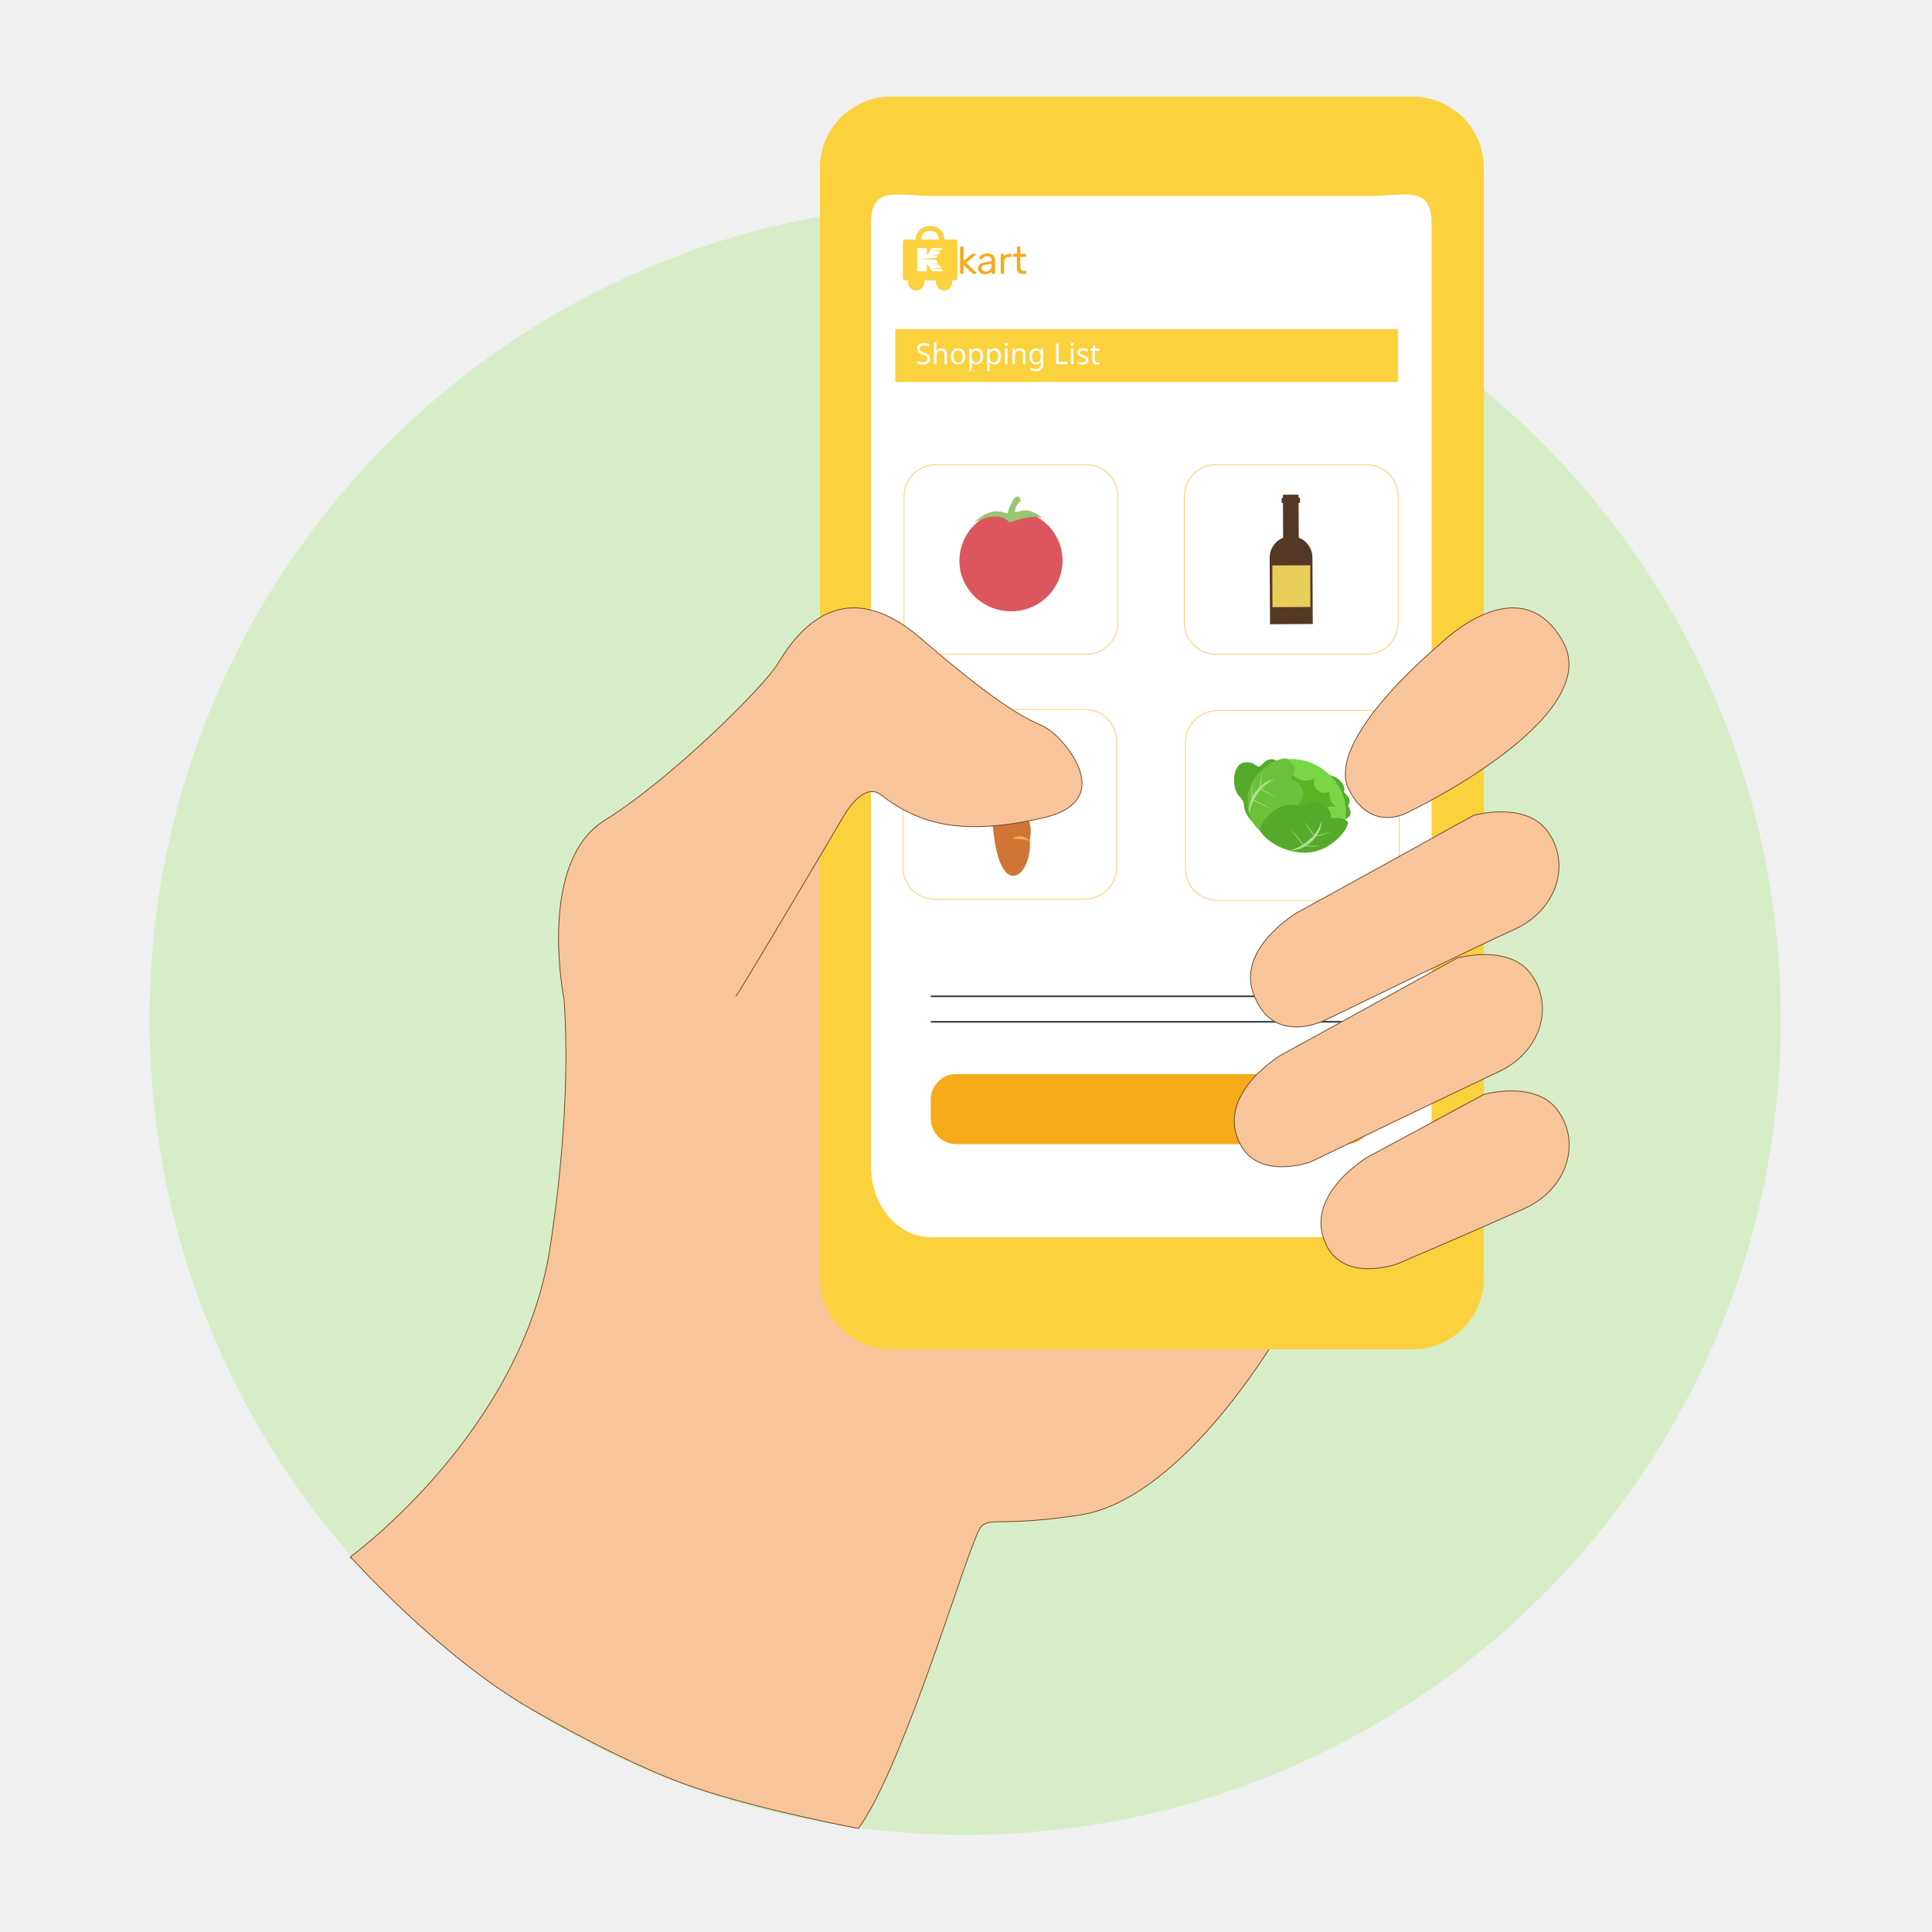
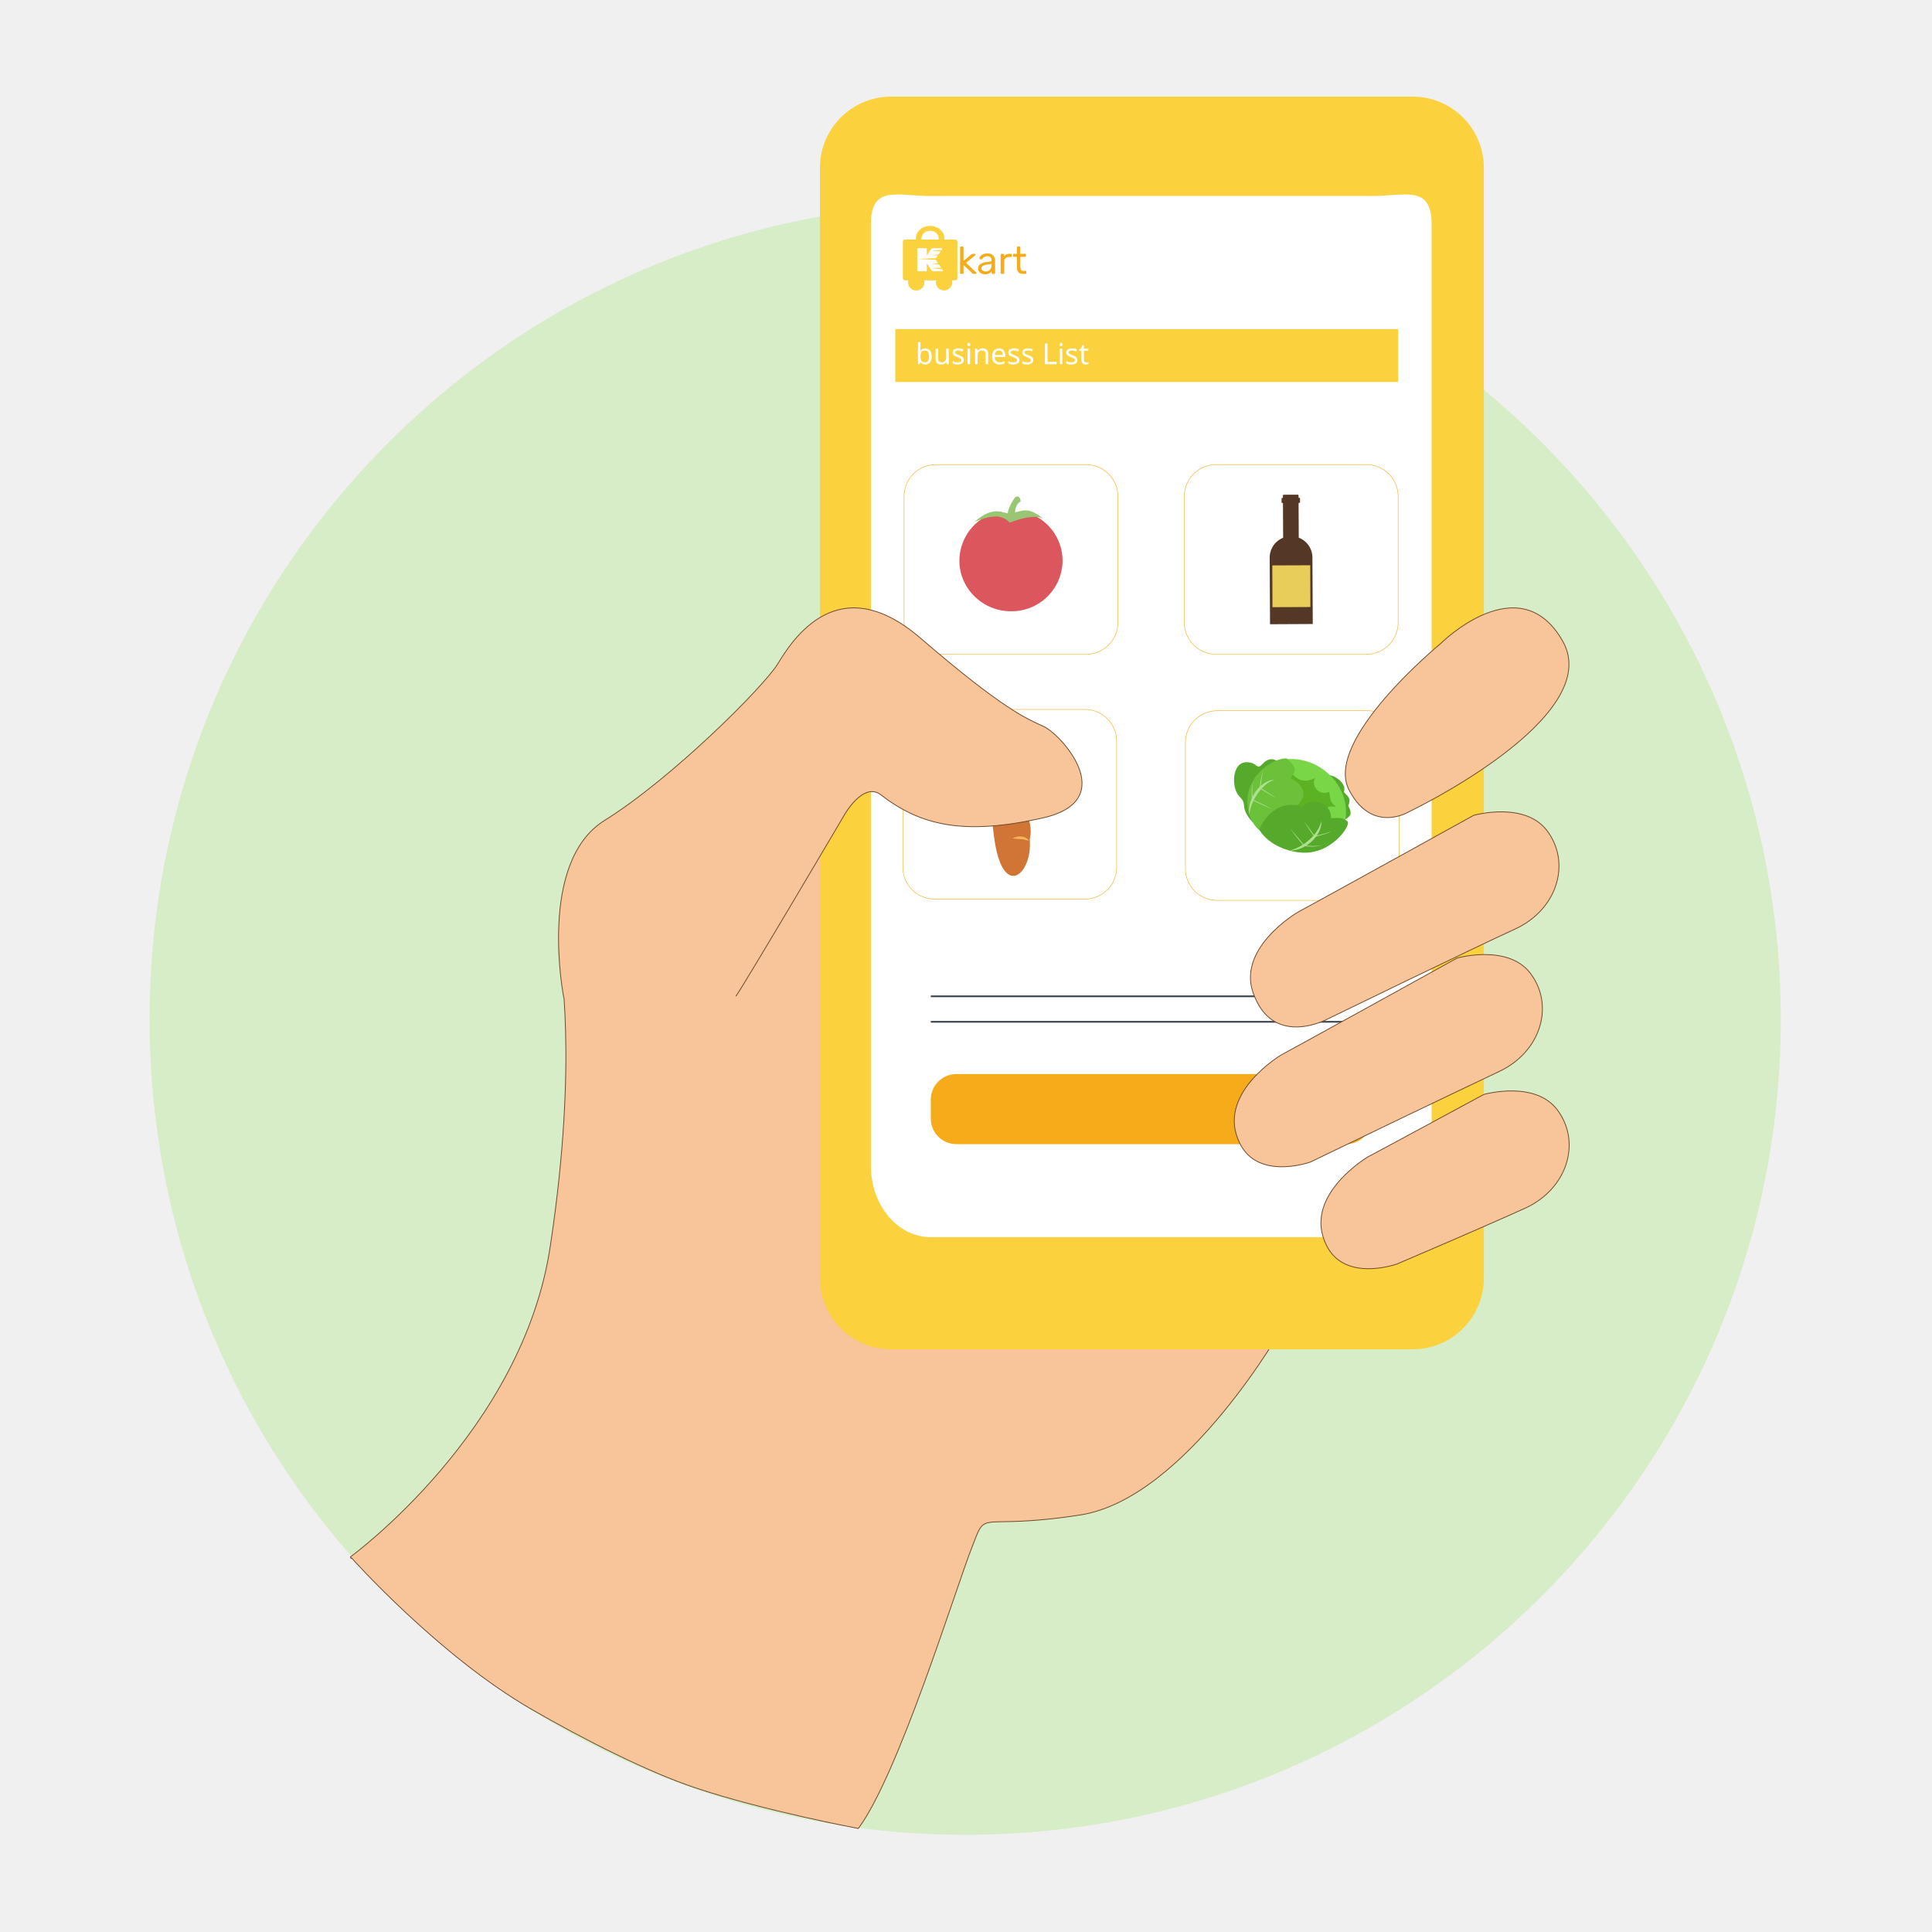
<svg xmlns="http://www.w3.org/2000/svg" width="360" height="360" viewBox="0 0 1000 1000">
  <defs>
    <style>
            .cls-1 {
            clip-path: url(#clip-Orange_Step_1);
            }

            .cls-2 {
            fill: #F6AB1B;
            }

            .cls-3, .cls-8 {
            fill: #FBD13E;
            }

            .cls-4 {
            fill: #FBD13E;
            }

            .cls-10, .cls-22, .cls-5 {
            fill: #FFFFFF;
            }

            .cls-6 {
            fill: #d7edc8;
            }

            .cls-7 {
            fill: #f8c499;
            stroke: #684526;
            stroke-width: 0.4px;
            }

            .cls-10, .cls-7, .cls-9 {
            stroke-miterlimit: 10;
            }

            .cls-8 {
            fill-rule: evenodd;
            }

            .cls-9 {
            fill: none;
-             stroke: #3C444C;
+             stroke: #3D4852;
            stroke-width: 0.893px;
            }

            .cls-10 {
            stroke: #F6AB1B;
            stroke-width: 0.25px;
            }

            .cls-11 {
            fill: #98c673;
            }

            .cls-12 {
            fill: #db575d;
            }

            .cls-13 {
            fill: #543724;
            }

            .cls-14 {
            fill: #e8cd5b;
            }

            .cls-15 {
            fill: #55aa2b;
            }

            .cls-16 {
            fill: #79d647;
            }

            .cls-17 {
            fill: #5bb222;
            }

            .cls-18 {
            fill: #6cc13a;
            }

            .cls-19 {
            fill: #aee090;
            }

            .cls-20 {
            fill: #d17537;
            }

            .cls-21 {
            fill: #f9b458;
            }

            .cls-22 {
            font-size: 15px;
            font-family: Rubik-Regular, Rubik;
            }
        </style>
    <clipPath id="clip-Orange_Step_1">
      <rect width="1000" height="1000" />
    </clipPath>
  </defs>
  <g id="Orange_Step_1" data-name="Orange Step_1" class="cls-1">
    <g id="Group_1611" data-name="Group 1611" transform="translate(0 -0.286)">
      <g id="Group_662" data-name="Group 662" transform="translate(622.395 186.373)">
        <path id="Path_998" data-name="Path 998" class="cls-2" d="M-246.25,391.558a.856.856,0,0,1-.251-.637V365.308a.846.846,0,0,1,.251-.656.9.9,0,0,1,.636-.231h1.658a.864.864,0,0,1,.636.251.861.861,0,0,1,.251.636V378.77l7.715-6.365a7.041,7.041,0,0,1,.81-.54,1.735,1.735,0,0,1,.734-.115h1.929a.757.757,0,0,1,.559.212.812.812,0,0,1,.212.6,1.052,1.052,0,0,1-.425.733l-9.027,7.407,9.992,9.566a1.164,1.164,0,0,1,.425.734.828.828,0,0,1-.212.579.725.725,0,0,1-.559.23h-1.89a2.148,2.148,0,0,1-.829-.115,3.187,3.187,0,0,1-.714-.54l-8.718-8.255v8.023a.86.86,0,0,1-.251.637.861.861,0,0,1-.636.251h-1.658A.86.86,0,0,1-246.25,391.558Z" transform="translate(246.502 -364.421)" />
        <path id="Path_999" data-name="Path 999" class="cls-2" d="M-240.29,385.533a6.506,6.506,0,0,1-2.546-2.1,4.982,4.982,0,0,1-.946-2.952,5.05,5.05,0,0,1,2.084-4.166,12.025,12.025,0,0,1,5.67-2.159l5.787-.811v-1.119q0-3.972-4.591-3.973a5.1,5.1,0,0,0-2.854.714,4.562,4.562,0,0,0-1.582,1.678,1.243,1.243,0,0,1-.328.521.766.766,0,0,1-.483.135h-1.505a.814.814,0,0,1-.6-.251.81.81,0,0,1-.251-.6,3.761,3.761,0,0,1,.83-2.065,6.717,6.717,0,0,1,2.565-2.044,9.419,9.419,0,0,1,4.244-.868q4.319,0,6.192,2.006a7.072,7.072,0,0,1,1.871,5.015v12.537a.86.86,0,0,1-.251.637.857.857,0,0,1-.636.251h-1.7a.8.8,0,0,1-.617-.251.9.9,0,0,1-.232-.637v-1.7a6.51,6.51,0,0,1-2.47,2.122,8.971,8.971,0,0,1-4.165.848A7.938,7.938,0,0,1-240.29,385.533Zm8.429-3.7a6.619,6.619,0,0,0,1.621-4.822v-1.081l-4.514.656a10.53,10.53,0,0,0-4.2,1.312,2.708,2.708,0,0,0-1.427,2.315,2.735,2.735,0,0,0,1.293,2.431,5.456,5.456,0,0,0,3.066.849A5.563,5.563,0,0,0-231.862,381.829Z" transform="translate(261.72 -358.529)" />
        <path id="Path_1000" data-name="Path 1000" class="cls-2" d="M-240.1,385.341a.855.855,0,0,1-.252-.637V366.458a.926.926,0,0,1,.252-.656.831.831,0,0,1,.636-.27h1.619a.916.916,0,0,1,.676.25.913.913,0,0,1,.25.675v1.7q1.582-2.623,5.364-2.623h1.5a.887.887,0,0,1,.656.231.887.887,0,0,1,.232.656v1.427a.9.9,0,0,1-.232.637.849.849,0,0,1-.656.25h-2.2a4.468,4.468,0,0,0-3.336,1.234,4.578,4.578,0,0,0-1.216,3.356V384.7a.828.828,0,0,1-.269.637.926.926,0,0,1-.656.251h-1.736A.855.855,0,0,1-240.1,385.341Z" transform="translate(280.931 -358.203)" />
        <path id="Path_1001" data-name="Path 1001" class="cls-2" d="M-234.582,385.058V374.72h-3.047a.833.833,0,0,1-.617-.232.834.834,0,0,1-.232-.617v-1.234a.9.9,0,0,1,.232-.637.8.8,0,0,1,.617-.25h3.047v-6.443a.9.9,0,0,1,.232-.636.8.8,0,0,1,.616-.251h1.7a.861.861,0,0,1,.636.251.867.867,0,0,1,.251.636v6.443h4.784a.864.864,0,0,1,.636.25.862.862,0,0,1,.251.637v1.234a.8.8,0,0,1-.251.617.9.9,0,0,1-.636.232h-4.784v10.068a5.6,5.6,0,0,0,.636,2.97,2.379,2.379,0,0,0,2.179,1h2.352a.8.8,0,0,1,.617.251.9.9,0,0,1,.231.637v1.272a.9.9,0,0,1-.231.637.8.8,0,0,1-.617.251H-228.6Q-234.582,391.81-234.582,385.058Z" transform="translate(291.404 -364.421)" />
      </g>
      <g id="Group_668" data-name="Group 668" transform="translate(565.103 165.722)">
        <g id="Group_666" data-name="Group 666" transform="translate(0 0)">
          <g id="Group_665" data-name="Group 665">
            <g id="Group_663" data-name="Group 663" transform="translate(5.187 48.298)">
              <path id="Wheel_2_5_" class="cls-3" d="M-246.232,368.612a8.169,8.169,0,0,1,8.167,8.168,8.168,8.168,0,0,1-8.167,8.168,8.169,8.169,0,0,1-8.169-8.168A8.169,8.169,0,0,1-246.232,368.612Z" transform="translate(254.401 -368.612)" />
              <path id="Wheel_1_5_" class="cls-3" d="M-242.009,368.612a8.169,8.169,0,0,1,8.169,8.168,8.169,8.169,0,0,1-8.169,8.168,8.144,8.144,0,0,1-6.128-2.77,8.153,8.153,0,0,1-1.658-2.927,8.18,8.18,0,0,1-.38-2.471A8.169,8.169,0,0,1-242.009,368.612Z" transform="translate(278.049 -368.612)" />
            </g>
            <path id="Cart_5_" class="cls-4" d="M-203.094,374.927h-10.534v-1.089c0-6.93-6.39-12.548-14.269-12.548s-14.267,5.617-14.267,12.548v1.089H-252.7a2.347,2.347,0,0,0-2.487,2.182v36.546a2.344,2.344,0,0,0,2.487,2.181h49.606a2.345,2.345,0,0,0,2.489-2.181V377.109A2.347,2.347,0,0,0-203.094,374.927Zm-16.122,0h-17.363v-1.089c0-4.221,3.884-7.636,8.683-7.636s8.68,3.415,8.68,7.636Z" transform="translate(255.187 -361.29)" />
            <g id="Group_664" data-name="Group 664" transform="translate(14.414 22.264)">
              <path id="Path_1002" data-name="Path 1002" class="cls-5" d="M-252.69,387.574a.8.8,0,0,1-.313-.627V365.56a.8.8,0,0,1,.313-.631,1.115,1.115,0,0,1,.743-.264h7.478a1.112,1.112,0,0,1,.743.264.8.8,0,0,1,.313.631v6.555l4.424-6.721a1.726,1.726,0,0,1,1.567-.729h8.651a.9.9,0,0,1,.605.216.653.653,0,0,1,.256.513.618.618,0,0,1-.118.365l-7.047,10,7.712,10.992a.531.531,0,0,1,.117.367.65.65,0,0,1-.253.511.914.914,0,0,1-.606.214h-8.925a1.964,1.964,0,0,1-1.057-.246,1.656,1.656,0,0,1-.548-.515l-4.778-7.218v7.087a.8.8,0,0,1-.313.627,1.1,1.1,0,0,1-.743.265h-7.478A1.1,1.1,0,0,1-252.69,387.574Z" transform="translate(253.002 -364.665)" />
            </g>
          </g>
        </g>
        <g id="Group_667" data-name="Group 667" transform="translate(15.364 24.24)">
          <path id="Path_1003" data-name="Path 1003" class="cls-4" d="M-233.4,367.893c.012-1.778-17.378-.439-17.378-.439S-233.407,369.643-233.4,367.893Z" transform="translate(264.522 -353.741)" />
          <path id="Path_1004" data-name="Path 1004" class="cls-4" d="M-225.591,366.949c-.14-1.778-27.267.111-27.267.111S-225.451,368.7-225.591,366.949Z" transform="translate(252.858 -358.125)" />
          <path id="Path_1005" data-name="Path 1005" class="cls-4" d="M-233.4,366.555c.012-1.774-17.378-.441-17.378-.441S-233.407,368.3-233.4,366.555Z" transform="translate(264.522 -361.224)" />
          <path id="Path_1006" data-name="Path 1006" class="cls-4" d="M-233.4,368.561c.013-1.777-17.377-.44-17.377-.44S-233.407,370.31-233.4,368.561Z" transform="translate(264.523 -350)" />
          <path id="Path_1007" data-name="Path 1007" class="cls-4" d="M-233.4,365.886c.012-1.774-17.378-.441-17.378-.441S-233.407,367.632-233.4,365.886Z" transform="translate(264.522 -364.965)" />
        </g>
      </g>
      <path id="Path_1008" data-name="Path 1008" class="cls-6" d="M515.185,774.342c0,233.149-189,422.153-422.153,422.153s-422.153-189-422.153-422.153,189-422.153,422.153-422.153,422.153,189,422.153,422.153" transform="translate(406.548 -246.496)" />
      <path id="Path_1009" data-name="Path 1009" class="cls-7" d="M-313.361,867.92S-223.74,802.882-209.8,706.31c14.605-96.572,4.647-148.471,4.647-148.471s-4.647-41.388,29.874-63.067c35.185-21.68,82.982-68.98,90.285-80.8s31.2-49.928,74.352-13.139,55.1,41.388,63.731,45.329c8.63,3.285,41.159,38.1,0,47.3s-62.4,2.628-84.31-11.825-19.252,10.511-19.252,10.511,3.319,30.876,0,35.475-1.991,216.136-1.991,216.136L169.93,747.7s-50.453,90-105.554,98.542-47.8-4.6-56.428,17.738-37.84,116.937-58.42,144.529c0,0-49.126-9.2-84.31-21.023-23.9-7.884-57.756-24.965-84.974-40.731-47.8-27.592-92.94-78.177-92.94-78.177C-313.361,867.92-312.7,869.891-313.361,867.92Z" transform="translate(494.743 -61.806)" />
      <path id="Path_1010" data-name="Path 1010" class="cls-8" d="M67.138,955.252A36.878,36.878,0,0,1,30.2,992.19H-239.583a36.878,36.878,0,0,1-36.938-36.939V380.728a36.878,36.878,0,0,1,36.938-36.938H30.2a36.878,36.878,0,0,1,36.938,36.938Z" transform="translate(700.905 -293.503)" />
      <path id="Path_1011" data-name="Path 1011" class="cls-5" d="M-12.633,891.174H-241.519c-17.15,0-31-16.49-31-36.938V366.78c0-20.448,13.852-14.512,31-14.512H-13.292c17.15,0,31-5.937,31,14.512V854.235C18.369,874.684,4.517,891.174-12.633,891.174Z" transform="translate(723.29 -250.533)" />
      <path id="Path_1012" data-name="Path 1012" class="cls-2" d="M-52.787,456.768H-254.629a13.231,13.231,0,0,1-13.192-13.192v-9.894a13.231,13.231,0,0,1,13.192-13.192H-52.787a13.231,13.231,0,0,1,13.192,13.192v9.894A13.231,13.231,0,0,1-52.787,456.768Z" transform="translate(749.592 135.721)" />
      <path id="Path_1013" data-name="Path 1013" class="cls-7" d="M-212.9,455.957c2.638-1.319,60.025-32.321,60.025-32.321s27.7-7.915,38.917,9.235c11.213,16.49,3.958,39.577-17.15,49.471-21.767,9.894-66.621,29.023-66.621,29.023s-29.023,10.554-37.6-11.873C-245.218,475.086-212.9,455.957-212.9,455.957Z" transform="translate(920.915 143.128)" />
      <line id="Line_9" data-name="Line 9" class="cls-9" x2="228.227" transform="translate(481.771 515.973)" />
      <line id="Line_10" data-name="Line 10" class="cls-9" x2="228.227" transform="translate(481.771 529.166)" />
      <path id="Path_1014" data-name="Path 1014" class="cls-7" d="M-219.7,463.067c2.638-1.319,91.027-50.131,91.027-50.131s27.7-7.916,38.917,9.235c11.213,16.49,3.958,39.577-17.15,49.471s-97.623,46.833-97.623,46.833-29.023,10.554-37.6-11.873C-252.018,482.2-219.7,463.067-219.7,463.067Z" transform="translate(882.861 83.249)" />
      <g id="Group_670" data-name="Group 670" transform="translate(496.945 127.884)">
        <path id="Path_1015" data-name="Path 1015" class="cls-2" d="M-265.39,369.592a.441.441,0,0,1-.13-.329V356.012a.436.436,0,0,1,.13-.339.467.467,0,0,1,.329-.12h.858a.445.445,0,0,1,.329.13.447.447,0,0,1,.13.329v6.964l3.991-3.292a3.627,3.627,0,0,1,.419-.279.887.887,0,0,1,.379-.06h1a.4.4,0,0,1,.29.109.417.417,0,0,1,.109.309.543.543,0,0,1-.22.379l-4.669,3.832,5.169,4.949a.6.6,0,0,1,.22.38.432.432,0,0,1-.109.3.375.375,0,0,1-.29.119h-.978a1.11,1.11,0,0,1-.429-.06,1.65,1.65,0,0,1-.369-.279l-4.51-4.27v4.15a.443.443,0,0,1-.13.329.443.443,0,0,1-.329.13h-.858A.44.44,0,0,1-265.39,369.592Z" transform="translate(265.52 -355.553)" />
        <path id="Path_1016" data-name="Path 1016" class="cls-2" d="M-262.307,366.475a3.374,3.374,0,0,1-1.317-1.088,2.579,2.579,0,0,1-.489-1.527,2.613,2.613,0,0,1,1.079-2.156,6.218,6.218,0,0,1,2.933-1.117l2.994-.42v-.579q0-2.055-2.374-2.055a2.637,2.637,0,0,0-1.476.369,2.362,2.362,0,0,0-.819.868.653.653,0,0,1-.17.27.4.4,0,0,1-.249.07h-.778a.42.42,0,0,1-.309-.13.419.419,0,0,1-.13-.309,1.946,1.946,0,0,1,.429-1.068,3.483,3.483,0,0,1,1.326-1.057,4.882,4.882,0,0,1,2.2-.449,4.226,4.226,0,0,1,3.2,1.037,3.661,3.661,0,0,1,.967,2.594v6.485a.443.443,0,0,1-.13.329.443.443,0,0,1-.33.13h-.878a.411.411,0,0,1-.319-.13.464.464,0,0,1-.12-.329v-.878a3.367,3.367,0,0,1-1.278,1.1,4.633,4.633,0,0,1-2.155.439A4.109,4.109,0,0,1-262.307,366.475Zm4.36-1.916a3.423,3.423,0,0,0,.838-2.494v-.559l-2.335.34a5.439,5.439,0,0,0-2.175.679,1.4,1.4,0,0,0-.739,1.2,1.415,1.415,0,0,0,.669,1.257,2.822,2.822,0,0,0,1.586.439A2.881,2.881,0,0,0-257.947,364.559Z" transform="translate(273.393 -352.505)" />
        <path id="Path_1017" data-name="Path 1017" class="cls-2" d="M-262.208,366.375a.441.441,0,0,1-.13-.329v-9.439a.483.483,0,0,1,.13-.34.429.429,0,0,1,.329-.139h.838a.472.472,0,0,1,.35.13.473.473,0,0,1,.129.349v.878a2.978,2.978,0,0,1,2.775-1.357h.778a.458.458,0,0,1,.339.119.46.46,0,0,1,.12.339v.738a.469.469,0,0,1-.12.33.438.438,0,0,1-.339.13h-1.138a2.311,2.311,0,0,0-1.726.639,2.37,2.37,0,0,0-.629,1.736v5.887a.427.427,0,0,1-.139.329.478.478,0,0,1-.339.13h-.9A.445.445,0,0,1-262.208,366.375Z" transform="translate(283.331 -352.336)" />
        <path id="Path_1018" data-name="Path 1018" class="cls-2" d="M-259.354,366.23v-5.347h-1.576a.432.432,0,0,1-.32-.12.43.43,0,0,1-.119-.319V359.8a.466.466,0,0,1,.119-.329.415.415,0,0,1,.32-.13h1.576v-3.333a.465.465,0,0,1,.12-.329.413.413,0,0,1,.319-.13h.879a.445.445,0,0,1,.329.13.447.447,0,0,1,.13.329v3.333h2.475a.447.447,0,0,1,.329.13.449.449,0,0,1,.13.329v.639a.412.412,0,0,1-.13.319.467.467,0,0,1-.329.12h-2.475v5.208a2.9,2.9,0,0,0,.329,1.537,1.229,1.229,0,0,0,1.128.519h1.216a.413.413,0,0,1,.32.13.467.467,0,0,1,.119.329v.658a.464.464,0,0,1-.119.329.412.412,0,0,1-.32.13h-1.356Q-259.355,369.722-259.354,366.23Z" transform="translate(288.749 -355.553)" />
      </g>
      <g id="Group_676" data-name="Group 676" transform="translate(467.308 117.202)">
        <g id="Group_674" data-name="Group 674" transform="translate(0 0)">
          <g id="Group_673" data-name="Group 673">
            <g id="Group_671" data-name="Group 671" transform="translate(2.683 24.985)">
              <path id="Wheel_2_3_" class="cls-3" d="M-265.381,357.722a4.226,4.226,0,0,1,4.225,4.226,4.226,4.226,0,0,1-4.225,4.225,4.225,4.225,0,0,1-4.225-4.225A4.225,4.225,0,0,1-265.381,357.722Z" transform="translate(269.607 -357.722)" />
              <path id="Wheel_1_3_" class="cls-3" d="M-263.2,357.722a4.226,4.226,0,0,1,4.226,4.226,4.226,4.226,0,0,1-4.226,4.225,4.212,4.212,0,0,1-3.17-1.433,4.214,4.214,0,0,1-.858-1.515,4.249,4.249,0,0,1-.2-1.278A4.225,4.225,0,0,1-263.2,357.722Z" transform="translate(281.84 -357.722)" />
            </g>
            <path id="Cart_3_" class="cls-4" d="M-243.066,360.988h-5.449v-.563c0-3.585-3.306-6.491-7.381-6.491s-7.38,2.906-7.38,6.491v.563h-5.451a1.214,1.214,0,0,0-1.286,1.129v18.906a1.213,1.213,0,0,0,1.286,1.128h25.662a1.214,1.214,0,0,0,1.288-1.128V362.117A1.216,1.216,0,0,0-243.066,360.988Zm-8.34,0h-8.982v-.563a4.245,4.245,0,0,1,4.491-3.951,4.244,4.244,0,0,1,4.49,3.951v.563Z" transform="translate(270.014 -353.934)" />
            <g id="Group_672" data-name="Group 672" transform="translate(7.455 11.517)">
              <path id="Path_1019" data-name="Path 1019" class="cls-5" d="M-268.722,367.531a.412.412,0,0,1-.162-.324V356.143a.415.415,0,0,1,.162-.327.578.578,0,0,1,.385-.136h3.869a.578.578,0,0,1,.384.136.416.416,0,0,1,.162.327v3.391l2.289-3.477a.894.894,0,0,1,.811-.377h4.476a.466.466,0,0,1,.313.112.337.337,0,0,1,.133.265.324.324,0,0,1-.06.189l-3.646,5.172,3.989,5.686a.274.274,0,0,1,.061.19.338.338,0,0,1-.131.264.474.474,0,0,1-.313.111h-4.617a1.014,1.014,0,0,1-.547-.127.86.86,0,0,1-.284-.266l-2.471-3.734v3.667a.41.41,0,0,1-.162.324.566.566,0,0,1-.384.136h-3.869A.566.566,0,0,1-268.722,367.531Z" transform="translate(268.883 -355.68)" />
            </g>
          </g>
        </g>
        <g id="Group_675" data-name="Group 675" transform="translate(7.947 12.54)">
          <path id="Path_1020" data-name="Path 1020" class="cls-4" d="M-258.741,357.35c.006-.92-8.99-.227-8.99-.227S-258.746,358.255-258.741,357.35Z" transform="translate(274.843 -350.029)" />
          <path id="Path_1021" data-name="Path 1021" class="cls-4" d="M-254.7,356.862c-.072-.92-14.106.057-14.106.057S-254.63,357.767-254.7,356.862Z" transform="translate(268.809 -352.297)" />
          <path id="Path_1022" data-name="Path 1022" class="cls-4" d="M-258.741,356.657c.006-.918-8.99-.228-8.99-.228S-258.746,357.56-258.741,356.657Z" transform="translate(274.843 -353.9)" />
          <path id="Path_1023" data-name="Path 1023" class="cls-4" d="M-258.741,357.7c.007-.919-8.989-.227-8.989-.227S-258.747,358.6-258.741,357.7Z" transform="translate(274.843 -348.094)" />
          <path id="Path_1024" data-name="Path 1024" class="cls-4" d="M-258.741,356.311c.006-.917-8.99-.227-8.99-.227S-258.746,357.214-258.741,356.311Z" transform="translate(274.843 -355.835)" />
        </g>
      </g>
      <path id="Path_1025" data-name="Path 1025" class="cls-10" d="M-153.66,470.827h-77.865a16.4,16.4,0,0,1-16.4-16.4V389.068a16.4,16.4,0,0,1,16.4-16.4h77.865a16.4,16.4,0,0,1,16.4,16.4v65.359A16.4,16.4,0,0,1-153.66,470.827Z" transform="translate(860.928 -131.893)" />
      <path id="Path_1026" data-name="Path 1026" class="cls-10" d="M-153.575,490.139H-231.44a16.4,16.4,0,0,1-16.4-16.4V408.38a16.4,16.4,0,0,1,16.4-16.4h77.866a16.4,16.4,0,0,1,16.4,16.4v65.359A16.4,16.4,0,0,1-153.575,490.139Z" transform="translate(861.408 -23.818)" />
      <path id="Path_1027" data-name="Path 1027" class="cls-10" d="M-175.65,470.827h-77.865a16.4,16.4,0,0,1-16.4-16.4V389.068a16.4,16.4,0,0,1,16.4-16.4h77.866a16.4,16.4,0,0,1,16.4,16.4v65.359A16.4,16.4,0,0,1-175.65,470.827Z" transform="translate(737.869 -131.893)" />
      <g id="Group_678" data-name="Group 678" transform="translate(496.571 257.282)">
        <path id="Path_1028" data-name="Path 1028" class="cls-11" d="M-257.863,385.788s-1.206-5.688,2.758-8.1c0,0-.172-3.791-2.93-2.068,0,0-5,7.066-3.447,10Z" transform="translate(286.819 -375.171)" />
        <path id="Path_1029" data-name="Path 1029" class="cls-12" d="M-265.577,401.68a26.217,26.217,0,0,1,19.3-25.164c2.413-.689,4.826,1.206,7.411,1.206s5-1.9,7.411-1.206a26.217,26.217,0,0,1,19.3,25.164,26.411,26.411,0,0,1-26.714,26.2C-253.683,427.878-265.577,415.986-265.577,401.68Z" transform="translate(265.577 -368.484)" />
        <path id="Path_1030" data-name="Path 1030" class="cls-11" d="M-264.4,382.29s6.205-2.758,9.652-2.758a9.452,9.452,0,0,1,8.618,3.1s11.375-4.826,17.063-2.241c0,0-4.481-4.137-8.79-4.137-2.93,0-4.826,1.206-8.273,1.551C-249.579,378.326-253.888,372.983-264.4,382.29Z" transform="translate(272.157 -369.087)" />
      </g>
      <path id="Path_1031" data-name="Path 1031" class="cls-13" d="M-226.177,397.288l-.094-17.993.433,0a.331.331,0,0,0,.329-.333l-.011-1.983a.331.331,0,0,0-.332-.329l-.433,0-.007-1.246a.381.381,0,0,0-.383-.379l-7.323.038a.382.382,0,0,0-.379.383l.007,1.246-.382,0a.331.331,0,0,0-.329.333l.011,1.984a.331.331,0,0,0,.332.329l.382,0,.093,17.993a11.061,11.061,0,0,0-6.964,10.331l.179,34.427,22.12-.115-.178-34.427A11.064,11.064,0,0,0-226.177,397.288Z" transform="translate(898.413 -118.702)" />
      <rect id="Rectangle_297" data-name="Rectangle 297" class="cls-14" width="19.631" height="21.611" transform="translate(658.546 292.94) rotate(-0.212)" />
      <path id="Path_1032" data-name="Path 1032" class="cls-15" d="M-234.252,428.575c-7.474-8.3-2.235-8.838-6.943-13.459-4.308-4.229-4.192-17.883,3.791-17.771,5.793.081,4.873,4.425,8.188.842s6.955-3.119,9.893,1.133c1.607,2.326-11.048,21.072-11.048,21.072Z" transform="translate(882.749 -2.538)" />
      <path id="Path_1033" data-name="Path 1033" class="cls-15" d="M-233.1,397.022c4.063.074,10.029,4.591,8.394,8.835,2.177,2.48,3.973,3.084,2.266,7.123,1.727,3.373,1.987,4.987-1.517,7.051S-237.543,399-237.314,399.1A39.515,39.515,0,0,0-233.1,397.022Z" transform="translate(920.29 4.393)" />
      <path id="Path_1034" data-name="Path 1034" class="cls-16" d="M-196.9,435.767c-7.662,10.12-23.217,11.252-34.744,2.526s-14.658-24-7-34.126,23.217-11.251,34.743-2.525S-189.242,425.646-196.9,435.767Z" transform="translate(889.403 -2.608)" />
      <path id="Path_1035" data-name="Path 1035" class="cls-17" d="M-234.819,396.375c5.269,9.417,10.779,7.485,14.486,5.862-2.3,3.142,1.183,9.457,7.249,7.2.6,4.661.811,5.664,3.6,7.628-5.667-.635-7.017,1.146-5.095,6.731,2.068,6.016-14.019,1.852-14.019,1.852l-9.051-8.166-3.1-13.275Z" transform="translate(901.11 0.773)" />
      <path id="Path_1036" data-name="Path 1036" class="cls-18" d="M-222.481,395.821c5.469,4.679,4.667,6.482,1.886,10.155,5.749,2.772,9.826,8.235,3.4,14.081s-13.454,17.1-19.383,12.887-10.676-19.073-.276-29.785C-231.581,397.129-224.52,395.241-222.481,395.821Z" transform="translate(888.588 -2.881)" />
      <path id="Path_1037" data-name="Path 1037" class="cls-15" d="M-242.054,413.384c5.241-11.468,14.848-14.782,22.449-11.506,3.867-5.107,14.933-3.038,14.773,5.7,5.437-.239,5.96-.134,8.421,1.574s-8.625,18.18-24.771,16.127S-242.054,413.384-242.054,413.384Z" transform="translate(893.785 16.184)" />
      <g id="Group_682" data-name="Group 682" transform="translate(667.617 425.226)">
        <g id="Group_681" data-name="Group 681" transform="translate(0 0)">
          <path id="Path_1038" data-name="Path 1038" class="cls-19" d="M-239.646,415.918l.26-.08c.169-.049.422-.119.731-.222s.681-.233,1.106-.383l.666-.263.727-.312c.5-.232,1.037-.485,1.587-.786s1.119-.635,1.7-.992c.57-.373,1.151-.767,1.719-1.2s1.133-.883,1.665-1.373,1.058-.985,1.542-1.5c.247-.256.472-.527.706-.785.219-.27.445-.531.648-.8.42-.532.789-1.073,1.125-1.6.163-.264.326-.521.465-.779.071-.128.147-.252.212-.378l.189-.372c.249-.487.446-.949.613-1.365s.3-.789.385-1.1.163-.56.206-.731l.072-.262s0,.094.011.271a6.809,6.809,0,0,1-.006.772,9.838,9.838,0,0,1-.13,1.2,11.724,11.724,0,0,1-.375,1.53l-.139.421c-.05.143-.108.284-.164.43-.108.294-.249.585-.387.888a15.074,15.074,0,0,1-1.036,1.817,15.779,15.779,0,0,1-1.357,1.778,18.166,18.166,0,0,1-1.619,1.642,19.208,19.208,0,0,1-1.806,1.429l-.468.32c-.157.1-.319.2-.476.3-.313.2-.638.375-.953.551a18.1,18.1,0,0,1-1.887.873,17.162,17.162,0,0,1-1.763.588c-.28.069-.547.136-.8.192l-.729.135c-.232.03-.447.061-.646.083s-.387.031-.551.045c-.332.032-.59.018-.768.023Z" transform="translate(239.646 -400.631)" />
        </g>
      </g>
      <g id="Group_684" data-name="Group 684" transform="translate(674.938 425.413)">
        <g id="Group_683" data-name="Group 683" transform="translate(0 0)">
          <path id="Path_1039" data-name="Path 1039" class="cls-19" d="M-223.988,405.648q-.528.274-1.062.537c-.176.091-.366.156-.547.235l-.553.228c-.185.072-.37.154-.558.216l-.563.2c-.376.129-.751.263-1.132.376l-1.141.347-1.149.318c-.383.106-.77.2-1.155.295s-.772.187-1.162.276l-.134.03-.079-.114-1.362-1.958c-.447-.658-.9-1.31-1.342-1.972s-.884-1.322-1.321-1.987-.869-1.333-1.288-2.01c.5.624.968,1.263,1.453,1.894s.951,1.275,1.419,1.918.933,1.288,1.4,1.933l1.379,1.946-.212-.083c.77-.169,1.54-.356,2.307-.546l1.151-.288,1.146-.307c.191-.05.383-.1.571-.158l.569-.166.571-.164c.192-.051.374-.122.563-.181l.563-.182c.187-.064.38-.113.562-.191Q-224.545,405.862-223.988,405.648Z" transform="translate(238.536 -400.66)" />
        </g>
      </g>
      <g id="Group_686" data-name="Group 686" transform="translate(667.876 429.286)">
        <g id="Group_685" data-name="Group 685" transform="translate(0 0)">
          <path id="Path_1040" data-name="Path 1040" class="cls-19" d="M-223.146,409.485l-.532.26c-.184.072-.375.13-.563.2s-.385.1-.577.151-.389.084-.584.118-.392.073-.59.089l-.593.064-.594.04c-.2.015-.4.014-.6.021s-.4.01-.6.008l-.6,0c-.4-.012-.794-.028-1.189-.054-.2-.01-.4-.028-.594-.042s-.4-.034-.593-.053c-.4-.042-.788-.086-1.185-.144l-.075-.011-.051-.061c-.6-.72-1.184-1.449-1.774-2.174l-.879-1.094-.875-1.1q-.871-1.1-1.73-2.21l-.851-1.117q-.426-.557-.844-1.123.473.52.934,1.049l.926,1.055q.92,1.061,1.825,2.132l.9,1.075.9,1.078c.594.722,1.193,1.441,1.78,2.169l-.125-.072c.383.059.775.106,1.165.15s.78.084,1.172.117.783.059,1.175.08l.588.026c.2.011.392.013.588.015s.392.009.588,0l.588-.009.587-.033c.2-.007.39-.034.585-.052s.391-.037.583-.075.39-.057.578-.107.379-.1.568-.151Z" transform="translate(239.607 -401.247)" />
        </g>
      </g>
      <g id="Group_688" data-name="Group 688" transform="translate(646.467 403.76)">
        <g id="Group_687" data-name="Group 687" transform="translate(0 0)">
          <path id="Path_1041" data-name="Path 1041" class="cls-19" d="M-242.717,415.483l-.036-.27c-.017-.176-.064-.432-.073-.765-.007-.165-.023-.352-.024-.553s0-.418,0-.651.028-.48.043-.741.057-.533.091-.819a17.2,17.2,0,0,1,.363-1.823,18.026,18.026,0,0,1,.631-1.981c.136-.334.267-.678.427-1.014.078-.168.153-.34.236-.509l.259-.5a19.391,19.391,0,0,1,1.193-1.97,18.135,18.135,0,0,1,1.427-1.812,15.846,15.846,0,0,1,1.594-1.568,15.035,15.035,0,0,1,1.673-1.255c.284-.174.555-.35.833-.495.138-.073.271-.149.406-.216l.4-.191a11.821,11.821,0,0,1,1.471-.563,9.754,9.754,0,0,1,1.175-.279,6.67,6.67,0,0,1,.765-.1l.27-.023-.251.1c-.164.065-.4.159-.7.3s-.649.31-1.045.519-.826.471-1.278.779l-.346.234c-.116.081-.23.171-.348.258-.239.17-.473.364-.715.558-.478.4-.968.832-1.443,1.316-.243.235-.473.492-.714.743s-.468.522-.69.8c-.456.545-.892,1.122-1.3,1.718s-.792,1.21-1.154,1.823-.675,1.243-.974,1.856c-.282.619-.555,1.22-.772,1.808s-.414,1.148-.581,1.673q-.115.4-.219.76t-.177.695c-.1.44-.189.825-.242,1.145s-.1.579-.129.753S-242.717,415.483-242.717,415.483Z" transform="translate(242.852 -397.377)" />
        </g>
      </g>
      <g id="Group_690" data-name="Group 690" transform="translate(652.017 398.905)">
        <g id="Group_689" data-name="Group 689" transform="translate(0 0)">
          <path id="Path_1042" data-name="Path 1042" class="cls-19" d="M-240.124,396.641l-.159.574-.14.577c-.048.191-.082.387-.123.58s-.076.388-.11.582-.075.388-.106.584l-.1.585c-.057.392-.124.781-.175,1.173-.108.783-.215,1.567-.3,2.354s-.182,1.573-.252,2.357l-.1-.194,2.137,1.328c.709.45,1.421.892,2.125,1.349s1.41.91,2.111,1.371,1.4.926,2.09,1.406c-.739-.4-1.464-.823-2.2-1.234s-1.452-.841-2.174-1.269-1.441-.86-2.161-1.29l-2.148-1.311-.109-.067.013-.127c.039-.4.082-.792.128-1.187s.093-.789.148-1.183c.111-.787.226-1.574.373-2.355.069-.391.147-.782.228-1.171l.13-.582c.042-.194.092-.387.14-.58s.1-.385.156-.576.1-.383.169-.572l.186-.567Z" transform="translate(242.011 -396.641)" />
        </g>
      </g>
      <g id="Group_692" data-name="Group 692" transform="translate(647.857 405.207)">
        <g id="Group_691" data-name="Group 691">
          <path id="Path_1043" data-name="Path 1043" class="cls-19" d="M-241.817,397.6c-.053.182-.1.365-.144.55s-.081.369-.11.555-.058.373-.082.56-.042.375-.058.563c-.068.751-.09,1.506-.1,2.26s.018,1.509.053,2.263.086,1.509.16,2.255l-.115-.163c.864.4,1.722.813,2.583,1.221l1.287.62,1.285.625q1.282.63,2.558,1.274l1.271.653q.636.325,1.267.662-.662-.271-1.317-.556l-1.313-.565q-1.309-.573-2.611-1.162l-1.3-.593-1.3-.6c-.863-.4-1.728-.8-2.586-1.215l-.1-.05-.011-.113c-.069-.763-.113-1.521-.13-2.283s-.018-1.523.017-2.284c.015-.381.042-.761.076-1.141s.078-.758.139-1.135q.045-.282.1-.563c.039-.187.077-.373.125-.558s.1-.369.154-.55S-241.888,397.773-241.817,397.6Z" transform="translate(242.642 -397.596)" />
        </g>
      </g>
      <path id="Path_1044" data-name="Path 1044" class="cls-10" d="M-175.748,490.037h-77.865a16.4,16.4,0,0,1-16.4-16.4V408.278a16.4,16.4,0,0,1,16.4-16.4h77.866a16.4,16.4,0,0,1,16.4,16.4v65.359A16.4,16.4,0,0,1-175.748,490.037Z" transform="translate(737.321 -24.39)" />
      <g id="Group_694" data-name="Group 694" transform="translate(511.774 379.495)">
        <path id="Path_1045" data-name="Path 1045" class="cls-20" d="M-260.538,447.557c-1.989-15.18-6.469-54.872,3.553-53.838,3.7.381,8.751,5.107,8.891,13.7a15.322,15.322,0,0,1,2.292,9.591c1.545,3.751,2.384,6.732,1.834,11.167a14.281,14.281,0,0,1,1.14,9.9,17.991,17.991,0,0,1,.785,10.863c.03.644.054,1.263.075,1.853C-241.4,467.542-256.264,480.159-260.538,447.557Z" transform="translate(263.272 -393.698)" />
        <path id="Path_1046" data-name="Path 1046" class="cls-21" d="M-262.327,396.481s.122-.083.344-.2c.112-.058.243-.129.4-.2s.343-.139.545-.212.425-.131.661-.193.493-.109.76-.146a7.518,7.518,0,0,1,.833-.072,8.136,8.136,0,0,1,.873.019,7.074,7.074,0,0,1,.876.138l.214.049c.071.018.14.041.21.062.138.046.274.084.4.138s.257.11.38.166.236.127.347.191c.055.033.11.063.162.1s.1.07.149.107c.1.073.191.137.273.21s.158.146.229.216l.1.1.088.1c.055.069.107.132.151.193l.064.086c.019.029.035.058.052.085a3.178,3.178,0,0,1,.183.344s-.148-.045-.376-.134l-.089-.035-.1-.033c-.071-.022-.143-.049-.22-.075l-.118-.043-.129-.037c-.088-.025-.176-.055-.268-.083s-.192-.051-.292-.077c-.051-.012-.1-.028-.15-.042s-.1-.022-.158-.034c-.107-.021-.212-.05-.323-.071s-.225-.04-.338-.063-.233-.034-.35-.054-.238-.035-.36-.049c-.241-.037-.493-.052-.742-.082-.254-.014-.5-.044-.759-.053s-.5-.029-.75-.047-.487-.025-.716-.046-.451-.029-.656-.049-.392-.034-.563-.055-.323-.036-.449-.057C-262.18,396.518-262.327,396.481-262.327,396.481Z" transform="translate(268.564 -383.852)" />
        <path id="Path_1047" data-name="Path 1047" class="cls-21" d="M-261.992,397.923s.123-.083.344-.2c.111-.058.242-.129.4-.2s.343-.139.546-.212.424-.131.662-.193.493-.109.76-.145a7.332,7.332,0,0,1,.833-.072,8.156,8.156,0,0,1,.874.019,7.108,7.108,0,0,1,.876.138l.214.049c.071.018.14.041.21.063.138.046.274.084.4.139s.257.109.38.166.236.127.347.191c.055.033.109.063.162.1s.1.07.149.106c.1.073.19.137.273.21s.158.146.229.216l.1.1.088.1c.055.069.107.132.151.193l.064.086c.018.029.035.058.052.084a3.175,3.175,0,0,1,.183.344s-.148-.044-.376-.134l-.089-.035-.1-.033c-.071-.022-.143-.049-.22-.075l-.117-.043-.129-.037c-.087-.025-.175-.055-.268-.083s-.192-.051-.291-.077c-.05-.012-.1-.028-.15-.041s-.1-.022-.158-.034c-.107-.02-.212-.05-.322-.071s-.225-.04-.338-.063-.233-.034-.35-.054-.238-.035-.36-.049c-.241-.037-.493-.052-.742-.082-.253-.014-.5-.044-.759-.054s-.5-.029-.75-.047-.487-.025-.717-.046-.451-.029-.656-.049-.393-.034-.563-.055-.324-.036-.448-.057C-261.846,397.96-261.992,397.923-261.992,397.923Z" transform="translate(270.435 -375.781)" />
        <path id="Path_1048" data-name="Path 1048" class="cls-21" d="M-261.722,399.578s.122-.083.344-.2c.112-.058.242-.129.4-.2s.343-.139.546-.212.425-.131.662-.193.493-.109.76-.145a7.431,7.431,0,0,1,.833-.072,8.046,8.046,0,0,1,.874.019,7.045,7.045,0,0,1,.876.138l.214.049c.071.017.14.042.21.063.138.046.274.084.4.138s.257.109.38.166.236.127.347.191c.055.033.11.064.162.1s.1.07.149.107c.1.073.191.137.273.21s.159.146.229.217l.1.1c.03.036.06.071.088.1.055.069.107.131.151.193l.064.086c.019.029.035.058.052.085a3.219,3.219,0,0,1,.183.344s-.148-.044-.375-.134c-.028-.011-.059-.022-.089-.035l-.1-.033c-.071-.022-.143-.049-.22-.075l-.118-.043-.129-.037c-.088-.025-.176-.055-.268-.083s-.192-.051-.292-.077c-.05-.013-.1-.028-.149-.042s-.1-.023-.158-.034c-.107-.021-.212-.05-.323-.071s-.225-.04-.338-.062-.234-.034-.35-.054-.238-.035-.36-.049c-.241-.037-.493-.052-.742-.082-.254-.014-.5-.044-.759-.053s-.5-.029-.75-.047-.486-.024-.716-.046-.451-.029-.656-.049-.392-.034-.563-.055-.323-.036-.449-.056C-261.576,399.615-261.722,399.578-261.722,399.578Z" transform="translate(271.949 -366.517)" />
        <path id="Path_1049" data-name="Path 1049" class="cls-21" d="M-261.538,401.139s.122-.083.344-.2c.112-.058.243-.129.4-.2s.343-.139.546-.212.424-.131.662-.193.493-.109.76-.146a7.536,7.536,0,0,1,.833-.072,8.142,8.142,0,0,1,.874.019,7.078,7.078,0,0,1,.876.138l.214.049c.071.017.14.042.209.063.138.046.274.084.405.138s.257.11.379.166.236.127.347.191c.055.033.11.063.162.1s.1.07.149.107c.095.073.191.137.273.21s.159.146.229.216l.1.1c.031.036.06.071.088.1.055.069.107.132.151.193.022.03.044.059.064.086s.035.058.052.085a3.219,3.219,0,0,1,.183.344s-.148-.044-.375-.133l-.089-.035-.1-.033c-.071-.022-.143-.049-.22-.076l-.118-.043-.129-.037c-.088-.025-.176-.055-.268-.083s-.192-.051-.291-.077c-.05-.012-.1-.028-.15-.042s-.105-.022-.158-.034c-.107-.021-.212-.05-.322-.071s-.225-.04-.338-.063-.233-.034-.35-.054-.238-.035-.36-.049c-.241-.036-.493-.052-.742-.082-.254-.014-.5-.044-.759-.054s-.5-.029-.75-.047-.487-.025-.717-.046-.45-.029-.656-.049-.393-.034-.563-.055-.323-.036-.449-.057C-261.392,401.176-261.538,401.139-261.538,401.139Z" transform="translate(272.975 -357.785)" />
        <path id="Path_1050" data-name="Path 1050" class="cls-21" d="M-261.395,402.868s.123-.083.344-.2c.112-.058.243-.129.4-.2s.343-.139.545-.212.424-.131.662-.193.493-.109.76-.145a7.276,7.276,0,0,1,.833-.072,8.108,8.108,0,0,1,.874.019,7.086,7.086,0,0,1,.876.138l.214.049c.071.017.14.042.209.063.138.046.274.084.4.138s.257.109.38.166.236.127.347.191c.055.033.109.064.162.1s.1.07.15.106c.1.073.19.137.273.21s.158.146.229.216l.1.1c.031.036.061.071.088.1.055.069.107.132.151.193l.064.086c.018.029.035.058.052.085a3.222,3.222,0,0,1,.183.344s-.148-.044-.375-.134c-.028-.01-.059-.022-.089-.035l-.1-.033c-.071-.022-.143-.049-.22-.075-.039-.013-.078-.028-.117-.043l-.129-.037c-.088-.025-.176-.055-.268-.083s-.192-.051-.292-.076c-.05-.012-.1-.028-.15-.042s-.1-.022-.158-.034c-.107-.021-.212-.05-.323-.071s-.224-.04-.338-.063-.234-.034-.35-.054-.238-.035-.36-.049c-.241-.036-.493-.052-.742-.082-.254-.014-.5-.044-.759-.053s-.5-.029-.75-.047-.487-.024-.716-.046-.451-.029-.656-.049-.392-.034-.563-.055-.323-.036-.449-.056C-261.248,402.9-261.395,402.868-261.395,402.868Z" transform="translate(273.779 -348.111)" />
      </g>
      <path id="Path_1051" data-name="Path 1051" class="cls-7" d="M-294.324,585.62s-13.852-69.919,21.108-91.686,82.452-69.26,89.708-81.133,31-50.131,73.877-13.192,54.748,41.556,63.323,45.513c8.575,3.3,40.9,38.258,0,47.492s-63.323,3.958-83.771-11.873c-9.235-7.256-19.129,10.554-19.129,10.554s-52.109,88.388-56.067,93.665" transform="translate(586.126 -68.987)" />
      <path id="Path_1052" data-name="Path 1052" class="cls-7" d="M-218.227,451.867c2.638-1.319,91.027-50.131,91.027-50.131s27.7-7.916,38.917,9.234c11.213,16.49,3.958,39.577-17.15,49.471-21.767,9.894-97.623,46.833-97.623,46.833s-27.044,14.512-37.6-11.873C-251.207,471-218.227,451.867-218.227,451.867Z" transform="translate(889.966 20.572)" />
      <path id="Path_1053" data-name="Path 1053" class="cls-7" d="M-186.069,402.482s40.9-40.9,63.323-1.319-79.813,88.388-79.813,88.388S-221.029,500.765-232.9,479C-248.073,453.273-186.069,402.482-186.069,402.482Z" transform="translate(931.626 -68.987)" />
      <rect id="Rectangle_298" data-name="Rectangle 298" class="cls-3" width="260.277" height="27.39" transform="translate(463.39 170.634)" />
-       <text id="Shopping_List" data-name="Shopping List" class="cls-22" transform="translate(473.846 188.792)">
-         <tspan x="0" y="0">Shopping List</tspan>
+       <text id="business_List" data-name="business List" class="cls-22" transform="translate(473.846 188.792)">
+         <tspan x="0" y="0">business List</tspan>
      </text>
    </g>
  </g>
</svg>
